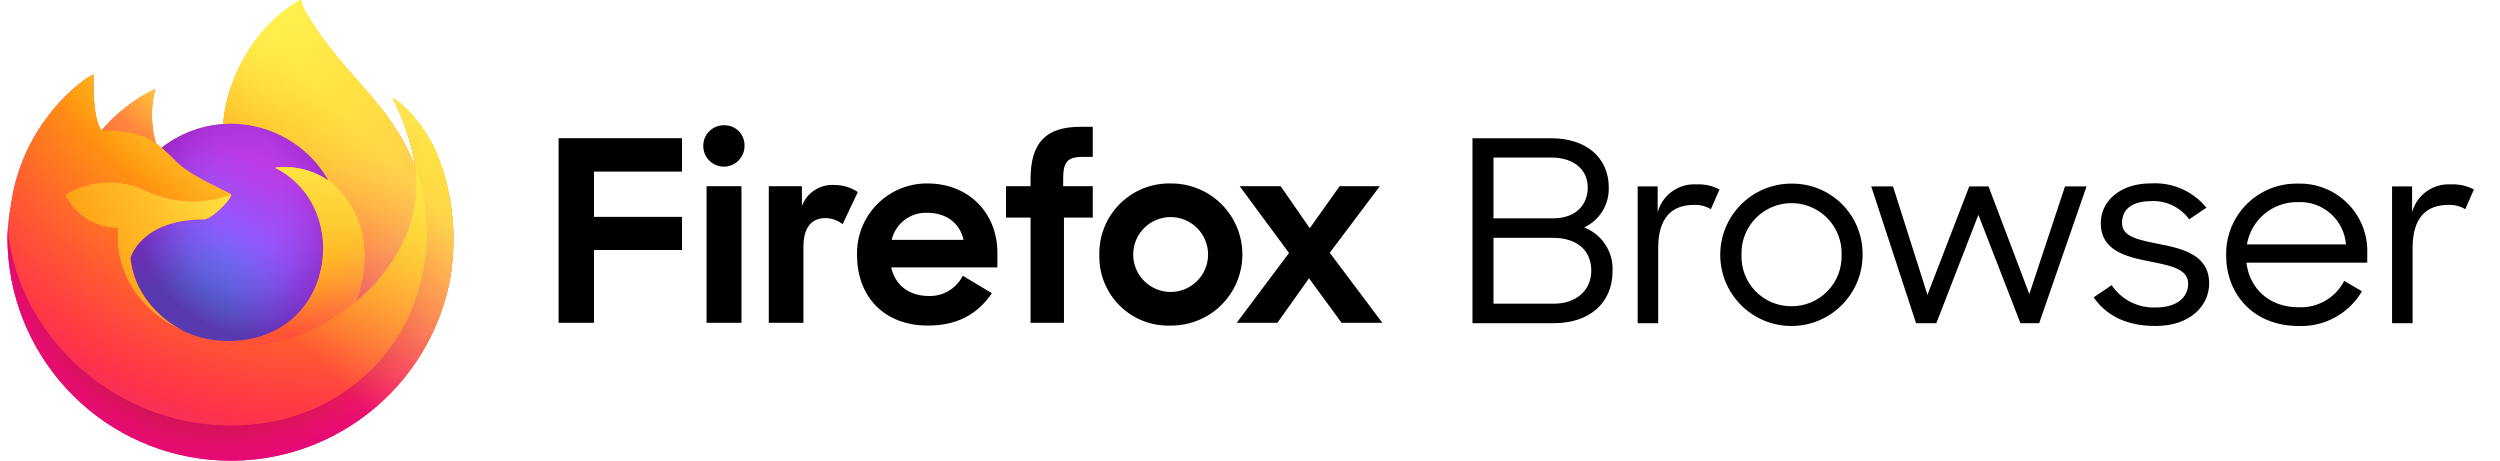
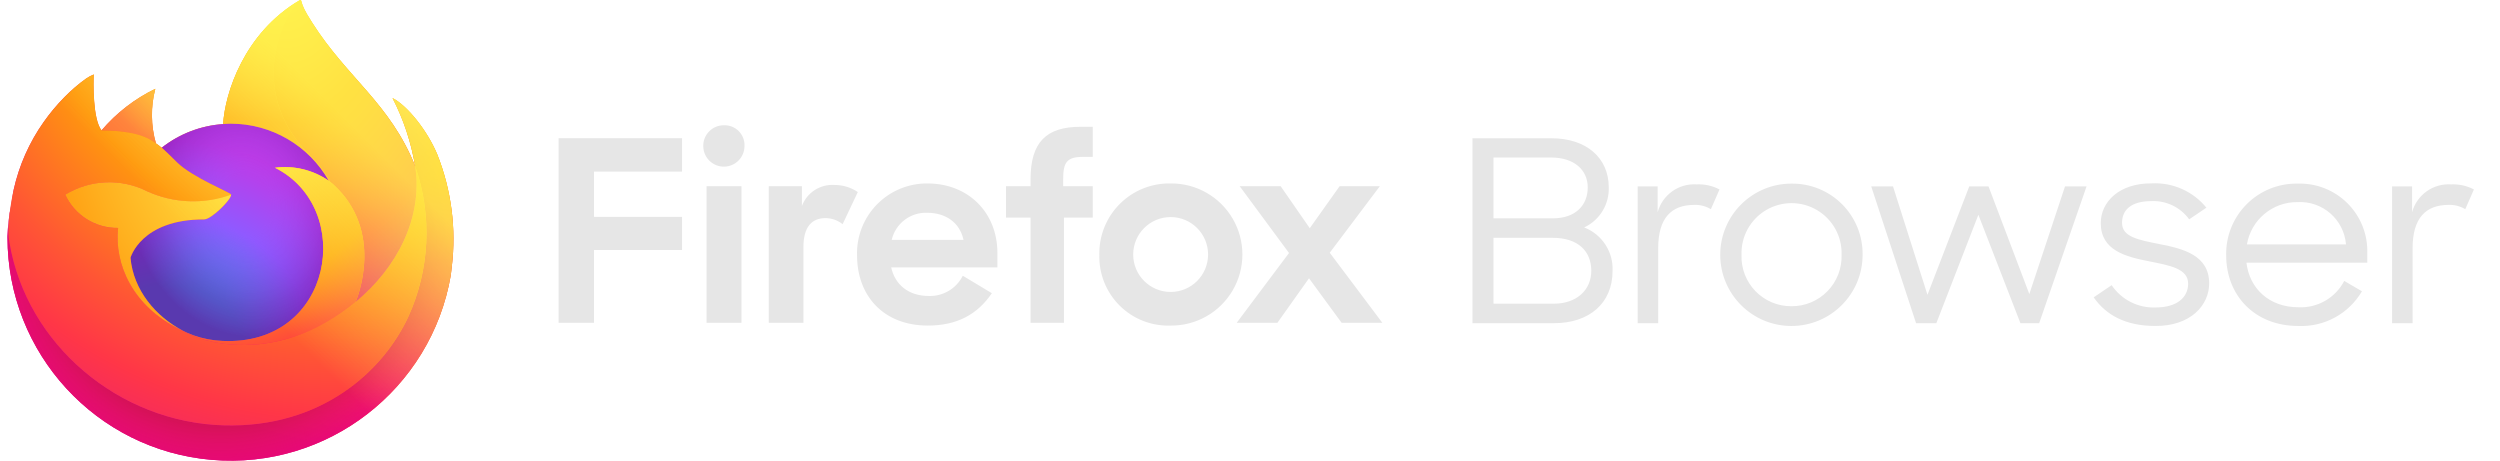
- <svg xmlns="http://www.w3.org/2000/svg" viewBox="0 0 434 80" version="1.1" id="svg4948">
-   <defs id="defs4918">
-     <linearGradient id="a" x1="70.786" y1="12.393" x2="6.447" y2="74.468" gradientUnits="userSpaceOnUse">
-       <stop offset=".048" stop-color="#fff44f" id="stop4774" />
-       <stop offset=".111" stop-color="#ffe847" id="stop4776" />
-       <stop offset=".225" stop-color="#ffc830" id="stop4778" />
-       <stop offset=".368" stop-color="#ff980e" id="stop4780" />
-       <stop offset=".401" stop-color="#ff8b16" id="stop4782" />
-       <stop offset=".462" stop-color="#ff672a" id="stop4784" />
-       <stop offset=".534" stop-color="#ff3647" id="stop4786" />
-       <stop offset=".705" stop-color="#e31587" id="stop4788" />
+ <svg xmlns="http://www.w3.org/2000/svg" version="1.1" viewBox="0 0 434 80">
+   <defs>
+     <linearGradient id="a" x1="70.786" x2="6.447" y1="12.393" y2="74.468" gradientUnits="userSpaceOnUse">
+       <stop stop-color="#fff44f" offset=".048" />
+       <stop stop-color="#ffe847" offset=".111" />
+       <stop stop-color="#ffc830" offset=".225" />
+       <stop stop-color="#ff980e" offset=".368" />
+       <stop stop-color="#ff8b16" offset=".401" />
+       <stop stop-color="#ff672a" offset=".462" />
+       <stop stop-color="#ff3647" offset=".534" />
+       <stop stop-color="#e31587" offset=".705" />
    </linearGradient>
-     <radialGradient id="b" cx="-7907.187" cy="-8515.121" r="80.797" gradientTransform="translate(7975 8524)" gradientUnits="userSpaceOnUse">
-       <stop offset=".129" stop-color="#ffbd4f" id="stop4791" />
-       <stop offset=".186" stop-color="#ffac31" id="stop4793" />
-       <stop offset=".247" stop-color="#ff9d17" id="stop4795" />
-       <stop offset=".283" stop-color="#ff980e" id="stop4797" />
-       <stop offset=".403" stop-color="#ff563b" id="stop4799" />
-       <stop offset=".467" stop-color="#ff3750" id="stop4801" />
-       <stop offset=".71" stop-color="#f5156c" id="stop4803" />
-       <stop offset=".782" stop-color="#eb0878" id="stop4805" />
-       <stop offset=".86" stop-color="#e50080" id="stop4807" />
+     <radialGradient id="b" cx="-7907.2" cy="-8515.1" r="80.797" gradientTransform="translate(7975 8524)" gradientUnits="userSpaceOnUse">
+       <stop stop-color="#ffbd4f" offset=".129" />
+       <stop stop-color="#ffac31" offset=".186" />
+       <stop stop-color="#ff9d17" offset=".247" />
+       <stop stop-color="#ff980e" offset=".283" />
+       <stop stop-color="#ff563b" offset=".403" />
+       <stop stop-color="#ff3750" offset=".467" />
+       <stop stop-color="#f5156c" offset=".71" />
+       <stop stop-color="#eb0878" offset=".782" />
+       <stop stop-color="#e50080" offset=".86" />
    </radialGradient>
-     <radialGradient id="c" cx="-7936.711" cy="-8482.089" r="80.797" gradientTransform="translate(7975 8524)" gradientUnits="userSpaceOnUse">
-       <stop offset=".3" stop-color="#960e18" id="stop4810" />
-       <stop offset=".351" stop-color="#b11927" stop-opacity=".74" id="stop4812" />
-       <stop offset=".435" stop-color="#db293d" stop-opacity=".343" id="stop4814" />
-       <stop offset=".497" stop-color="#f5334b" stop-opacity=".094" id="stop4816" />
-       <stop offset=".53" stop-color="#ff3750" stop-opacity="0" id="stop4818" />
+     <radialGradient id="c" cx="-7936.7" cy="-8482.1" r="80.797" gradientTransform="translate(7975 8524)" gradientUnits="userSpaceOnUse">
+       <stop stop-color="#960e18" offset=".3" />
+       <stop stop-color="#b11927" stop-opacity=".74" offset=".351" />
+       <stop stop-color="#db293d" stop-opacity=".343" offset=".435" />
+       <stop stop-color="#f5334b" stop-opacity=".094" offset=".497" />
+       <stop stop-color="#ff3750" stop-opacity="0" offset=".53" />
    </radialGradient>
-     <radialGradient id="d" cx="-7926.97" cy="-8533.457" r="58.534" gradientTransform="translate(7975 8524)" gradientUnits="userSpaceOnUse">
-       <stop offset=".132" stop-color="#fff44f" id="stop4821" />
-       <stop offset=".252" stop-color="#ffdc3e" id="stop4823" />
-       <stop offset=".506" stop-color="#ff9d12" id="stop4825" />
-       <stop offset=".526" stop-color="#ff980e" id="stop4827" />
+     <radialGradient id="d" cx="-7927" cy="-8533.5" r="58.534" gradientTransform="translate(7975 8524)" gradientUnits="userSpaceOnUse">
+       <stop stop-color="#fff44f" offset=".132" />
+       <stop stop-color="#ffdc3e" offset=".252" />
+       <stop stop-color="#ff9d12" offset=".506" />
+       <stop stop-color="#ff980e" offset=".526" />
    </radialGradient>
-     <radialGradient id="e" cx="-7945.648" cy="-8460.984" r="38.471" gradientTransform="translate(7975 8524)" gradientUnits="userSpaceOnUse">
-       <stop offset=".353" stop-color="#3a8ee6" id="stop4830" />
-       <stop offset=".472" stop-color="#5c79f0" id="stop4832" />
-       <stop offset=".669" stop-color="#9059ff" id="stop4834" />
-       <stop offset="1" stop-color="#c139e6" id="stop4836" />
+     <radialGradient id="e" cx="-7945.6" cy="-8461" r="38.471" gradientTransform="translate(7975 8524)" gradientUnits="userSpaceOnUse">
+       <stop stop-color="#3a8ee6" offset=".353" />
+       <stop stop-color="#5c79f0" offset=".472" />
+       <stop stop-color="#9059ff" offset=".669" />
+       <stop stop-color="#c139e6" offset="1" />
    </radialGradient>
-     <radialGradient id="f" cx="-7935.62" cy="-8491.546" r="20.397" gradientTransform="matrix(.972 -.235 .275 1.138 10091.302 7833.798)" gradientUnits="userSpaceOnUse">
-       <stop offset=".206" stop-color="#9059ff" stop-opacity="0" id="stop4839" />
-       <stop offset=".278" stop-color="#8c4ff3" stop-opacity=".064" id="stop4841" />
-       <stop offset=".747" stop-color="#7716a8" stop-opacity=".45" id="stop4843" />
-       <stop offset=".975" stop-color="#6e008b" stop-opacity=".6" id="stop4845" />
+     <radialGradient id="f" cx="-7935.6" cy="-8491.5" r="20.397" gradientTransform="matrix(.972 -.235 .275 1.138 10091 7833.8)" gradientUnits="userSpaceOnUse">
+       <stop stop-color="#9059ff" stop-opacity="0" offset=".206" />
+       <stop stop-color="#8c4ff3" stop-opacity=".064" offset=".278" />
+       <stop stop-color="#7716a8" stop-opacity=".45" offset=".747" />
+       <stop stop-color="#6e008b" stop-opacity=".6" offset=".975" />
    </radialGradient>
-     <radialGradient id="g" cx="-7937.731" cy="-8518.427" r="27.676" gradientTransform="translate(7975 8524)" gradientUnits="userSpaceOnUse">
-       <stop offset="0" stop-color="#ffe226" id="stop4848" />
-       <stop offset=".121" stop-color="#ffdb27" id="stop4850" />
-       <stop offset=".295" stop-color="#ffc82a" id="stop4852" />
-       <stop offset=".502" stop-color="#ffa930" id="stop4854" />
-       <stop offset=".732" stop-color="#ff7e37" id="stop4856" />
-       <stop offset=".792" stop-color="#ff7139" id="stop4858" />
+     <radialGradient id="g" cx="-7937.7" cy="-8518.4" r="27.676" gradientTransform="translate(7975 8524)" gradientUnits="userSpaceOnUse">
+       <stop stop-color="#ffe226" offset="0" />
+       <stop stop-color="#ffdb27" offset=".121" />
+       <stop stop-color="#ffc82a" offset=".295" />
+       <stop stop-color="#ffa930" offset=".502" />
+       <stop stop-color="#ff7e37" offset=".732" />
+       <stop stop-color="#ff7139" offset=".792" />
    </radialGradient>
-     <radialGradient id="h" cx="-7915.977" cy="-8535.981" r="118.081" gradientTransform="translate(7975 8524)" gradientUnits="userSpaceOnUse">
-       <stop offset=".113" stop-color="#fff44f" id="stop4861" />
-       <stop offset=".456" stop-color="#ff980e" id="stop4863" />
-       <stop offset=".622" stop-color="#ff5634" id="stop4865" />
-       <stop offset=".716" stop-color="#ff3647" id="stop4867" />
-       <stop offset=".904" stop-color="#e31587" id="stop4869" />
+     <radialGradient id="h" cx="-7916" cy="-8536" r="118.08" gradientTransform="translate(7975 8524)" gradientUnits="userSpaceOnUse">
+       <stop stop-color="#fff44f" offset=".113" />
+       <stop stop-color="#ff980e" offset=".456" />
+       <stop stop-color="#ff5634" offset=".622" />
+       <stop stop-color="#ff3647" offset=".716" />
+       <stop stop-color="#e31587" offset=".904" />
    </radialGradient>
-     <radialGradient id="i" cx="-7927.165" cy="-8522.859" r="86.499" gradientTransform="matrix(.105 .995 -.653 .069 -4684.004 8470.191)" gradientUnits="userSpaceOnUse">
-       <stop offset="0" stop-color="#fff44f" id="stop4872" />
-       <stop offset=".06" stop-color="#ffe847" id="stop4874" />
-       <stop offset=".168" stop-color="#ffc830" id="stop4876" />
-       <stop offset=".304" stop-color="#ff980e" id="stop4878" />
-       <stop offset=".356" stop-color="#ff8b16" id="stop4880" />
-       <stop offset=".455" stop-color="#ff672a" id="stop4882" />
-       <stop offset=".57" stop-color="#ff3647" id="stop4884" />
-       <stop offset=".737" stop-color="#e31587" id="stop4886" />
+     <radialGradient id="i" cx="-7927.2" cy="-8522.9" r="86.499" gradientTransform="matrix(.105 .995 -.653 .069 -4684 8470.2)" gradientUnits="userSpaceOnUse">
+       <stop stop-color="#fff44f" offset="0" />
+       <stop stop-color="#ffe847" offset=".06" />
+       <stop stop-color="#ffc830" offset=".168" />
+       <stop stop-color="#ff980e" offset=".304" />
+       <stop stop-color="#ff8b16" offset=".356" />
+       <stop stop-color="#ff672a" offset=".455" />
+       <stop stop-color="#ff3647" offset=".57" />
+       <stop stop-color="#e31587" offset=".737" />
    </radialGradient>
-     <radialGradient id="j" cx="-7938.383" cy="-8508.176" r="73.72" gradientTransform="translate(7975 8524)" gradientUnits="userSpaceOnUse">
-       <stop offset=".137" stop-color="#fff44f" id="stop4889" />
-       <stop offset=".48" stop-color="#ff980e" id="stop4891" />
-       <stop offset=".592" stop-color="#ff5634" id="stop4893" />
-       <stop offset=".655" stop-color="#ff3647" id="stop4895" />
-       <stop offset=".904" stop-color="#e31587" id="stop4897" />
+     <radialGradient id="j" cx="-7938.4" cy="-8508.2" r="73.72" gradientTransform="translate(7975 8524)" gradientUnits="userSpaceOnUse">
+       <stop stop-color="#fff44f" offset=".137" />
+       <stop stop-color="#ff980e" offset=".48" />
+       <stop stop-color="#ff5634" offset=".592" />
+       <stop stop-color="#ff3647" offset=".655" />
+       <stop stop-color="#e31587" offset=".904" />
    </radialGradient>
-     <radialGradient id="k" cx="-7918.923" cy="-8503.861" r="80.686" gradientTransform="translate(7975 8524)" gradientUnits="userSpaceOnUse">
-       <stop offset=".094" stop-color="#fff44f" id="stop4900" />
-       <stop offset=".231" stop-color="#ffe141" id="stop4902" />
-       <stop offset=".509" stop-color="#ffaf1e" id="stop4904" />
-       <stop offset=".626" stop-color="#ff980e" id="stop4906" />
+     <radialGradient id="k" cx="-7918.9" cy="-8503.9" r="80.686" gradientTransform="translate(7975 8524)" gradientUnits="userSpaceOnUse">
+       <stop stop-color="#fff44f" offset=".094" />
+       <stop stop-color="#ffe141" offset=".231" />
+       <stop stop-color="#ffaf1e" offset=".509" />
+       <stop stop-color="#ff980e" offset=".626" />
    </radialGradient>
-     <linearGradient id="l" x1="70.013" y1="12.061" x2="15.267" y2="66.806" gradientUnits="userSpaceOnUse">
-       <stop offset=".167" stop-color="#fff44f" stop-opacity=".8" id="stop4909" />
-       <stop offset=".266" stop-color="#fff44f" stop-opacity=".634" id="stop4911" />
-       <stop offset=".489" stop-color="#fff44f" stop-opacity=".217" id="stop4913" />
-       <stop offset=".6" stop-color="#fff44f" stop-opacity="0" id="stop4915" />
+     <linearGradient id="l" x1="70.013" x2="15.267" y1="12.061" y2="66.806" gradientUnits="userSpaceOnUse">
+       <stop stop-color="#fff44f" stop-opacity=".8" offset=".167" />
+       <stop stop-color="#fff44f" stop-opacity=".634" offset=".266" />
+       <stop stop-color="#fff44f" stop-opacity=".217" offset=".489" />
+       <stop stop-color="#fff44f" stop-opacity="0" offset=".6" />
    </linearGradient>
  </defs>
-   <path d="M75.916 26.831c-1.684-4.052-5.1-8.427-7.775-9.81a40.266 40.266 0 0 1 3.925 11.764l.007.065C67.691 17.925 60.26 13.52 54.191 3.928c-.307-.485-.614-.971-.913-1.484-.171-.293-.308-.557-.427-.8a7.053 7.053 0 0 1-.578-1.535.1.1 0 0 0-.088-.1.138.138 0 0 0-.073 0c-.005 0-.013.009-.019.011s-.019.011-.028.015l.015-.026c-9.735 5.7-13.038 16.252-13.342 21.53a19.387 19.387 0 0 0-10.666 4.111 11.587 11.587 0 0 0-1-.758 17.968 17.968 0 0 1-.109-9.473 28.705 28.705 0 0 0-9.329 7.21h-.018c-1.536-1.947-1.428-8.367-1.34-9.708a6.928 6.928 0 0 0-1.294.687 28.225 28.225 0 0 0-3.788 3.245A33.845 33.845 0 0 0 7.571 21.2v.006-.007a32.733 32.733 0 0 0-5.2 11.743l-.052.256c-.073.341-.336 2.049-.381 2.42 0 .029-.006.056-.009.085a36.937 36.937 0 0 0-.629 5.343v.2A38.759 38.759 0 0 0 78.254 47.8c.065-.5.118-.995.176-1.5a39.857 39.857 0 0 0-2.514-19.469zm-44.67 30.338c.181.087.351.181.537.264l.027.017q-.282-.135-.564-.281zm8.878-23.376zm31.952-4.934v-.037l.007.041z" fill="url(#a)" id="path4920" />
-   <path d="M75.916 26.831c-1.684-4.052-5.1-8.427-7.775-9.81a40.266 40.266 0 0 1 3.925 11.764v.037l.007.041a35.1 35.1 0 0 1-1.206 26.158c-4.442 9.531-15.194 19.3-32.024 18.825-18.185-.515-34.2-14.009-37.194-31.683-.545-2.787 0-4.2.274-6.465a28.876 28.876 0 0 0-.623 5.348v.2A38.759 38.759 0 0 0 78.254 47.8c.065-.5.118-.995.176-1.5a39.857 39.857 0 0 0-2.514-19.469z" fill="url(#b)" id="path4922" />
-   <path d="M75.916 26.831c-1.684-4.052-5.1-8.427-7.775-9.81a40.266 40.266 0 0 1 3.925 11.764v.037l.007.041a35.1 35.1 0 0 1-1.206 26.158c-4.442 9.531-15.194 19.3-32.024 18.825-18.185-.515-34.2-14.009-37.194-31.683-.545-2.787 0-4.2.274-6.465a28.876 28.876 0 0 0-.623 5.348v.2A38.759 38.759 0 0 0 78.254 47.8c.065-.5.118-.995.176-1.5a39.857 39.857 0 0 0-2.514-19.469z" fill="url(#c)" id="path4924" />
-   <path d="M57.082 31.387c.084.059.162.118.241.177a21.1 21.1 0 0 0-3.6-4.695C41.677 14.821 50.566.746 52.065.031l.015-.022c-9.735 5.7-13.038 16.252-13.342 21.53.452-.031.9-.069 1.362-.069a19.56 19.56 0 0 1 16.982 9.917z" fill="url(#d)" id="path4926" />
-   <path d="M40.125 33.793c-.064.964-3.47 4.289-4.661 4.289-11.021 0-12.81 6.667-12.81 6.667.488 5.614 4.4 10.238 9.129 12.684.216.112.435.213.654.312q.569.252 1.138.466a17.235 17.235 0 0 0 5.043.973c19.317.906 23.059-23.1 9.119-30.066a13.38 13.38 0 0 1 9.345 2.269A19.56 19.56 0 0 0 40.1 21.47c-.46 0-.91.038-1.362.069a19.387 19.387 0 0 0-10.666 4.111c.591.5 1.258 1.168 2.663 2.553 2.63 2.591 9.375 5.275 9.39 5.59z" fill="url(#e)" id="path4928" />
-   <path d="M40.125 33.793c-.064.964-3.47 4.289-4.661 4.289-11.021 0-12.81 6.667-12.81 6.667.488 5.614 4.4 10.238 9.129 12.684.216.112.435.213.654.312q.569.252 1.138.466a17.235 17.235 0 0 0 5.043.973c19.317.906 23.059-23.1 9.119-30.066a13.38 13.38 0 0 1 9.345 2.269A19.56 19.56 0 0 0 40.1 21.47c-.46 0-.91.038-1.362.069a19.387 19.387 0 0 0-10.666 4.111c.591.5 1.258 1.168 2.663 2.553 2.63 2.591 9.375 5.275 9.39 5.59z" fill="url(#f)" id="path4930" />
-   <path d="M26.265 24.361c.314.2.573.374.8.531a17.968 17.968 0 0 1-.109-9.473 28.705 28.705 0 0 0-9.329 7.21c.189-.005 5.811-.106 8.638 1.732z" fill="url(#g)" id="path4932" />
-   <path d="M1.654 42.163c2.991 17.674 19.009 31.168 37.194 31.683 16.83.476 27.582-9.294 32.024-18.825a35.1 35.1 0 0 0 1.206-26.158v-.037c0-.029-.006-.046 0-.037l.007.065c1.375 8.977-3.191 17.674-10.329 23.555l-.022.05c-13.908 11.327-27.218 6.834-29.912 5q-.282-.135-.564-.281c-8.109-3.876-11.459-11.264-10.741-17.6a9.953 9.953 0 0 1-9.181-5.775 14.618 14.618 0 0 1 14.249-.572 19.3 19.3 0 0 0 14.552.572c-.015-.315-6.76-3-9.39-5.59-1.405-1.385-2.072-2.052-2.663-2.553a11.587 11.587 0 0 0-1-.758c-.23-.157-.489-.327-.8-.531-2.827-1.838-8.449-1.737-8.635-1.732h-.018c-1.536-1.947-1.428-8.367-1.34-9.708a6.928 6.928 0 0 0-1.294.687 28.225 28.225 0 0 0-3.788 3.245A33.845 33.845 0 0 0 7.571 21.2v.006-.007a32.733 32.733 0 0 0-5.2 11.743c-.019.079-1.396 6.099-.717 9.221z" fill="url(#h)" id="path4934" />
-   <path d="M53.725 26.869a21.1 21.1 0 0 1 3.6 4.7c.213.161.412.321.581.476 8.787 8.1 4.183 19.55 3.84 20.365 7.138-5.881 11.7-14.578 10.329-23.555C67.691 17.925 60.26 13.52 54.191 3.928c-.307-.485-.614-.971-.913-1.484-.171-.293-.308-.557-.427-.8a7.053 7.053 0 0 1-.578-1.535.1.1 0 0 0-.088-.1.138.138 0 0 0-.073 0c-.005 0-.013.009-.019.011s-.019.011-.028.015c-1.499.711-10.388 14.786 1.66 26.834z" fill="url(#i)" id="path4936" />
-   <path d="M57.9 32.04c-.169-.155-.368-.315-.581-.476-.079-.059-.157-.118-.241-.177a13.38 13.38 0 0 0-9.345-2.269c13.94 6.97 10.2 30.972-9.119 30.066a17.235 17.235 0 0 1-5.043-.973q-.569-.213-1.138-.466c-.219-.1-.438-.2-.654-.312l.027.017c2.694 1.839 16 6.332 29.912-5l.022-.05c.347-.81 4.951-12.263-3.84-20.36z" fill="url(#j)" id="path4938" />
-   <path d="M22.654 44.749s1.789-6.667 12.81-6.667c1.191 0 4.6-3.325 4.661-4.289a19.3 19.3 0 0 1-14.552-.572 14.618 14.618 0 0 0-14.249.572 9.953 9.953 0 0 0 9.181 5.775c-.718 6.337 2.632 13.725 10.741 17.6.181.087.351.181.537.264-4.733-2.445-8.641-7.069-9.129-12.683z" fill="url(#k)" id="path4940" />
-   <path d="M75.916 26.831c-1.684-4.052-5.1-8.427-7.775-9.81a40.266 40.266 0 0 1 3.925 11.764l.007.065C67.691 17.925 60.26 13.52 54.191 3.928c-.307-.485-.614-.971-.913-1.484-.171-.293-.308-.557-.427-.8a7.053 7.053 0 0 1-.578-1.535.1.1 0 0 0-.088-.1.138.138 0 0 0-.073 0c-.005 0-.013.009-.019.011s-.019.011-.028.015l.015-.026c-9.735 5.7-13.038 16.252-13.342 21.53.452-.031.9-.069 1.362-.069a19.56 19.56 0 0 1 16.982 9.917 13.38 13.38 0 0 0-9.345-2.269c13.94 6.97 10.2 30.972-9.119 30.066a17.235 17.235 0 0 1-5.043-.973q-.569-.213-1.138-.466c-.219-.1-.438-.2-.654-.312l.027.017q-.282-.135-.564-.281c.181.087.351.181.537.264-4.733-2.446-8.641-7.07-9.129-12.684 0 0 1.789-6.667 12.81-6.667 1.191 0 4.6-3.325 4.661-4.289-.015-.315-6.76-3-9.39-5.59-1.405-1.385-2.072-2.052-2.663-2.553a11.587 11.587 0 0 0-1-.758 17.968 17.968 0 0 1-.109-9.473 28.705 28.705 0 0 0-9.329 7.21h-.018c-1.536-1.947-1.428-8.367-1.34-9.708a6.928 6.928 0 0 0-1.294.687 28.225 28.225 0 0 0-3.788 3.245A33.845 33.845 0 0 0 7.571 21.2v.006-.007a32.733 32.733 0 0 0-5.2 11.743l-.052.256c-.073.341-.4 2.073-.447 2.445 0 .028 0-.029 0 0a45.094 45.094 0 0 0-.572 5.403v.2A38.759 38.759 0 0 0 78.254 47.8c.065-.5.118-.995.176-1.5a39.857 39.857 0 0 0-2.514-19.469zm-3.845 1.991l.007.041z" fill="url(#l)" id="path4942" />
-   <path d="M96.972 23.986H118.4v5.8h-15.28v7.859h15.28v5.752h-15.28v12.642h-6.148zm28.716-2.239a3.447 3.447 0 0 1 3.557 3.6 3.579 3.579 0 0 1-7.157.088 3.555 3.555 0 0 1 3.6-3.688zm-3.03 10.581h6.06v23.711h-6.06zm23.623 6.587a4.894 4.894 0 0 0-2.942-1.054c-2.459 0-3.864 1.581-3.864 5.049v13.129h-6.015V32.328h5.752v3.425a5.649 5.649 0 0 1 5.664-3.644 7.191 7.191 0 0 1 4.04 1.229zm2.5 5.4a12.13 12.13 0 0 1 12.206-12.47c7.113 0 12.163 5.05 12.163 12.075v2.5h-18.439c.659 2.986 2.986 4.962 6.543 4.962a6.357 6.357 0 0 0 5.884-3.513l5.049 3.03c-2.5 3.688-6.059 5.62-11.109 5.62-7.684.003-12.294-5.134-12.294-12.204zm6.015-2.678h12.47c-.658-3.03-3.117-4.7-6.323-4.7a6.09 6.09 0 0 0-6.143 4.7zm19.847-9.309h4.259v-1.185c0-6.455 2.722-9.133 8.694-9.133h2.107v5.225h-1.712c-2.81 0-3.425.966-3.425 3.908v1.185h5.137v5.445h-5v18.266h-5.8V37.773h-4.259zm16.2 11.856a12.14 12.14 0 0 1 12.387-12.339 12.339 12.339 0 1 1 0 24.677 11.96 11.96 0 0 1-12.382-12.338zm18.88 0a6.5 6.5 0 1 0-13 0 6.5 6.5 0 1 0 13 0zm14.051-.264l-8.562-11.592h7.113l5.05 7.289 5.181-7.289h6.981l-8.694 11.548 9.133 12.163h-7.069l-5.664-7.728-5.489 7.728h-7.064z" fill="context-fill #20123a" id="path4944" />
-   <path d="M275.015 39.484a7.41 7.41 0 0 0 4.266-6.948c0-5.189-3.958-8.532-9.939-8.532h-13.721v32.1h14.161c6.068 0 10.158-3.43 10.158-9.059a7.711 7.711 0 0 0-4.925-7.561zm-15.744-12.137H269.3c3.913 0 6.332 2.111 6.332 5.189s-2.11 5.365-6.024 5.365h-10.337zm10.467 25.374h-10.467V41.287h10.291c4.4 0 6.685 2.331 6.685 5.717 0 3.342-2.547 5.717-6.509 5.717zm18.032-15.876V32.36h-3.47v23.747h3.563V43.09c0-5.233 2.286-7.52 6.244-7.52a5.2 5.2 0 0 1 2.9.748l1.5-3.43a7.758 7.758 0 0 0-3.958-.88 6.576 6.576 0 0 0-6.779 4.837zm23.22-4.969a12.357 12.357 0 1 0 12.357 12.358 12.193 12.193 0 0 0-12.357-12.358zm0 21.285a8.607 8.607 0 0 1-8.663-8.927 8.69 8.69 0 1 1 17.371 0 8.642 8.642 0 0 1-8.708 8.927zm41.3-2.112l-7.084-18.689h-3.342l-7.256 18.821-5.981-18.821h-3.782l7.784 23.747h3.518l7.3-18.821 7.3 18.821H354l8.224-23.747h-3.738zm22.649-8.663c-3.694-.747-6.553-1.231-6.553-3.693 0-2.2 1.5-3.782 5.146-3.782a7.666 7.666 0 0 1 6.509 3.166l2.99-2.023a11.479 11.479 0 0 0-9.5-4.221c-5.629-.044-8.839 3.209-8.839 6.9 0 4.749 4.353 5.848 8.443 6.639 3.474.705 6.728 1.232 6.728 3.871 0 2.375-1.935 4.133-5.629 4.133a8.771 8.771 0 0 1-7.651-3.87l-3.123 2.112c2.111 3.034 5.5 4.968 10.686 4.968 6.2.044 9.367-3.649 9.367-7.387-.002-4.877-4.487-6.021-8.577-6.813zm23.925-10.51a12.18 12.18 0 0 0-12.4 12.446c0 6.948 4.925 12.268 12.533 12.268a12.2 12.2 0 0 0 11.038-6.024l-3.078-1.8a8.489 8.489 0 0 1-7.96 4.573c-5.013 0-8.488-3.21-9.015-7.739h20.977v-1.631a11.714 11.714 0 0 0-12.098-12.093zm-8.8 10.554a8.821 8.821 0 0 1 8.8-7.344 8 8 0 0 1 8.4 7.344zm35.447-10.422a6.575 6.575 0 0 0-6.772 4.837V32.36h-3.475v23.747h3.563V43.09c0-5.233 2.286-7.52 6.244-7.52a5.2 5.2 0 0 1 2.9.748l1.5-3.43a7.754 7.754 0 0 0-3.958-.88z" fill="context-fill #20123a" id="path4946" />
+   <path d="M75.916 26.831c-1.684-4.052-5.1-8.427-7.775-9.81a40.266 40.266 0 0 1 3.925 11.764l.007.065C67.691 17.925 60.26 13.52 54.191 3.928c-.307-.485-.614-.971-.913-1.484-.171-.293-.308-.557-.427-.8a7.053 7.053 0 0 1-.578-1.535.1.1 0 0 0-.088-.1.138.138 0 0 0-.073 0c-.005 0-.013.009-.019.011s-.019.011-.028.015l.015-.026c-9.735 5.7-13.038 16.252-13.342 21.53a19.387 19.387 0 0 0-10.666 4.111 11.587 11.587 0 0 0-1-.758 17.968 17.968 0 0 1-.109-9.473 28.705 28.705 0 0 0-9.329 7.21h-.018c-1.536-1.947-1.428-8.367-1.34-9.708a6.928 6.928 0 0 0-1.294.687 28.225 28.225 0 0 0-3.788 3.245A33.845 33.845 0 0 0 7.571 21.2v.006-.007a32.733 32.733 0 0 0-5.2 11.743l-.052.256c-.073.341-.336 2.049-.381 2.42 0 .029-.006.056-.009.085a36.937 36.937 0 0 0-.629 5.343v.2A38.759 38.759 0 0 0 78.254 47.8c.065-.5.118-.995.176-1.5a39.857 39.857 0 0 0-2.514-19.469zm-44.67 30.338c.181.087.351.181.537.264l.027.017q-.282-.135-.564-.281zm8.878-23.376zm31.952-4.934v-.037l.007.041z" fill="url(#a)" />
+   <path d="M75.916 26.831c-1.684-4.052-5.1-8.427-7.775-9.81a40.266 40.266 0 0 1 3.925 11.764v.037l.007.041a35.1 35.1 0 0 1-1.206 26.158c-4.442 9.531-15.194 19.3-32.024 18.825-18.185-.515-34.2-14.009-37.194-31.683-.545-2.787 0-4.2.274-6.465a28.876 28.876 0 0 0-.623 5.348v.2A38.759 38.759 0 0 0 78.254 47.8c.065-.5.118-.995.176-1.5a39.857 39.857 0 0 0-2.514-19.469z" fill="url(#b)" />
+   <path d="M75.916 26.831c-1.684-4.052-5.1-8.427-7.775-9.81a40.266 40.266 0 0 1 3.925 11.764v.037l.007.041a35.1 35.1 0 0 1-1.206 26.158c-4.442 9.531-15.194 19.3-32.024 18.825-18.185-.515-34.2-14.009-37.194-31.683-.545-2.787 0-4.2.274-6.465a28.876 28.876 0 0 0-.623 5.348v.2A38.759 38.759 0 0 0 78.254 47.8c.065-.5.118-.995.176-1.5a39.857 39.857 0 0 0-2.514-19.469z" fill="url(#c)" />
+   <path d="M57.082 31.387c.084.059.162.118.241.177a21.1 21.1 0 0 0-3.6-4.695C41.677 14.821 50.566.746 52.065.031l.015-.022c-9.735 5.7-13.038 16.252-13.342 21.53.452-.031.9-.069 1.362-.069a19.56 19.56 0 0 1 16.982 9.917z" fill="url(#d)" />
+   <path d="M40.125 33.793c-.064.964-3.47 4.289-4.661 4.289-11.021 0-12.81 6.667-12.81 6.667.488 5.614 4.4 10.238 9.129 12.684.216.112.435.213.654.312q.569.252 1.138.466a17.235 17.235 0 0 0 5.043.973c19.317.906 23.059-23.1 9.119-30.066a13.38 13.38 0 0 1 9.345 2.269A19.56 19.56 0 0 0 40.1 21.47c-.46 0-.91.038-1.362.069a19.387 19.387 0 0 0-10.666 4.111c.591.5 1.258 1.168 2.663 2.553 2.63 2.591 9.375 5.275 9.39 5.59z" fill="url(#e)" />
+   <path d="M40.125 33.793c-.064.964-3.47 4.289-4.661 4.289-11.021 0-12.81 6.667-12.81 6.667.488 5.614 4.4 10.238 9.129 12.684.216.112.435.213.654.312q.569.252 1.138.466a17.235 17.235 0 0 0 5.043.973c19.317.906 23.059-23.1 9.119-30.066a13.38 13.38 0 0 1 9.345 2.269A19.56 19.56 0 0 0 40.1 21.47c-.46 0-.91.038-1.362.069a19.387 19.387 0 0 0-10.666 4.111c.591.5 1.258 1.168 2.663 2.553 2.63 2.591 9.375 5.275 9.39 5.59z" fill="url(#f)" />
+   <path d="M26.265 24.361c.314.2.573.374.8.531a17.968 17.968 0 0 1-.109-9.473 28.705 28.705 0 0 0-9.329 7.21c.189-.005 5.811-.106 8.638 1.732z" fill="url(#g)" />
+   <path d="M1.654 42.163c2.991 17.674 19.009 31.168 37.194 31.683 16.83.476 27.582-9.294 32.024-18.825a35.1 35.1 0 0 0 1.206-26.158v-.037c0-.029-.006-.046 0-.037l.007.065c1.375 8.977-3.191 17.674-10.329 23.555l-.022.05c-13.908 11.327-27.218 6.834-29.912 5q-.282-.135-.564-.281c-8.109-3.876-11.459-11.264-10.741-17.6a9.953 9.953 0 0 1-9.181-5.775 14.618 14.618 0 0 1 14.249-.572 19.3 19.3 0 0 0 14.552.572c-.015-.315-6.76-3-9.39-5.59-1.405-1.385-2.072-2.052-2.663-2.553a11.587 11.587 0 0 0-1-.758c-.23-.157-.489-.327-.8-.531-2.827-1.838-8.449-1.737-8.635-1.732h-.018c-1.536-1.947-1.428-8.367-1.34-9.708a6.928 6.928 0 0 0-1.294.687 28.225 28.225 0 0 0-3.788 3.245A33.845 33.845 0 0 0 7.571 21.2v.006-.007a32.733 32.733 0 0 0-5.2 11.743c-.019.079-1.396 6.099-.717 9.221z" fill="url(#h)" />
+   <path d="M53.725 26.869a21.1 21.1 0 0 1 3.6 4.7c.213.161.412.321.581.476 8.787 8.1 4.183 19.55 3.84 20.365 7.138-5.881 11.7-14.578 10.329-23.555C67.691 17.925 60.26 13.52 54.191 3.928c-.307-.485-.614-.971-.913-1.484-.171-.293-.308-.557-.427-.8a7.053 7.053 0 0 1-.578-1.535.1.1 0 0 0-.088-.1.138.138 0 0 0-.073 0c-.005 0-.013.009-.019.011s-.019.011-.028.015c-1.499.711-10.388 14.786 1.66 26.834z" fill="url(#i)" />
+   <path d="M57.9 32.04c-.169-.155-.368-.315-.581-.476-.079-.059-.157-.118-.241-.177a13.38 13.38 0 0 0-9.345-2.269c13.94 6.97 10.2 30.972-9.119 30.066a17.235 17.235 0 0 1-5.043-.973q-.569-.213-1.138-.466c-.219-.1-.438-.2-.654-.312l.027.017c2.694 1.839 16 6.332 29.912-5l.022-.05c.347-.81 4.951-12.263-3.84-20.36z" fill="url(#j)" />
+   <path d="M22.654 44.749s1.789-6.667 12.81-6.667c1.191 0 4.6-3.325 4.661-4.289a19.3 19.3 0 0 1-14.552-.572 14.618 14.618 0 0 0-14.249.572 9.953 9.953 0 0 0 9.181 5.775c-.718 6.337 2.632 13.725 10.741 17.6.181.087.351.181.537.264-4.733-2.445-8.641-7.069-9.129-12.683z" fill="url(#k)" />
+   <path d="M75.916 26.831c-1.684-4.052-5.1-8.427-7.775-9.81a40.266 40.266 0 0 1 3.925 11.764l.007.065C67.691 17.925 60.26 13.52 54.191 3.928c-.307-.485-.614-.971-.913-1.484-.171-.293-.308-.557-.427-.8a7.053 7.053 0 0 1-.578-1.535.1.1 0 0 0-.088-.1.138.138 0 0 0-.073 0c-.005 0-.013.009-.019.011s-.019.011-.028.015l.015-.026c-9.735 5.7-13.038 16.252-13.342 21.53.452-.031.9-.069 1.362-.069a19.56 19.56 0 0 1 16.982 9.917 13.38 13.38 0 0 0-9.345-2.269c13.94 6.97 10.2 30.972-9.119 30.066a17.235 17.235 0 0 1-5.043-.973q-.569-.213-1.138-.466c-.219-.1-.438-.2-.654-.312l.027.017q-.282-.135-.564-.281c.181.087.351.181.537.264-4.733-2.446-8.641-7.07-9.129-12.684 0 0 1.789-6.667 12.81-6.667 1.191 0 4.6-3.325 4.661-4.289-.015-.315-6.76-3-9.39-5.59-1.405-1.385-2.072-2.052-2.663-2.553a11.587 11.587 0 0 0-1-.758 17.968 17.968 0 0 1-.109-9.473 28.705 28.705 0 0 0-9.329 7.21h-.018c-1.536-1.947-1.428-8.367-1.34-9.708a6.928 6.928 0 0 0-1.294.687 28.225 28.225 0 0 0-3.788 3.245A33.845 33.845 0 0 0 7.571 21.2v.006-.007a32.733 32.733 0 0 0-5.2 11.743l-.052.256c-.073.341-.4 2.073-.447 2.445 0 .028 0-.029 0 0a45.094 45.094 0 0 0-.572 5.403v.2A38.759 38.759 0 0 0 78.254 47.8c.065-.5.118-.995.176-1.5a39.857 39.857 0 0 0-2.514-19.469zm-3.845 1.991l.007.041z" fill="url(#l)" />
+   <path d="M96.972 23.986H118.4v5.8h-15.28v7.859h15.28v5.752h-15.28v12.642h-6.148zm28.716-2.239a3.447 3.447 0 0 1 3.557 3.6 3.579 3.579 0 0 1-7.157.088 3.555 3.555 0 0 1 3.6-3.688zm-3.03 10.581h6.06v23.711h-6.06zm23.623 6.587a4.894 4.894 0 0 0-2.942-1.054c-2.459 0-3.864 1.581-3.864 5.049v13.129h-6.015V32.328h5.752v3.425a5.649 5.649 0 0 1 5.664-3.644 7.191 7.191 0 0 1 4.04 1.229zm2.5 5.4a12.13 12.13 0 0 1 12.206-12.47c7.113 0 12.163 5.05 12.163 12.075v2.5h-18.439c.659 2.986 2.986 4.962 6.543 4.962a6.357 6.357 0 0 0 5.884-3.513l5.049 3.03c-2.5 3.688-6.059 5.62-11.109 5.62-7.684.003-12.294-5.134-12.294-12.204zm6.015-2.678h12.47c-.658-3.03-3.117-4.7-6.323-4.7a6.09 6.09 0 0 0-6.143 4.7zm19.847-9.309h4.259v-1.185c0-6.455 2.722-9.133 8.694-9.133h2.107v5.225h-1.712c-2.81 0-3.425.966-3.425 3.908v1.185h5.137v5.445h-5v18.266h-5.8V37.773h-4.259zm16.2 11.856a12.14 12.14 0 0 1 12.387-12.339 12.339 12.339 0 1 1 0 24.677 11.96 11.96 0 0 1-12.382-12.338zm18.88 0a6.5 6.5 0 1 0-13 0 6.5 6.5 0 1 0 13 0zm14.051-.264l-8.562-11.592h7.113l5.05 7.289 5.181-7.289h6.981l-8.694 11.548 9.133 12.163h-7.069l-5.664-7.728-5.489 7.728h-7.064z" fill="context-fill #20123a" style="fill:#e6e6e6" />
+   <path d="M275.015 39.484a7.41 7.41 0 0 0 4.266-6.948c0-5.189-3.958-8.532-9.939-8.532h-13.721v32.1h14.161c6.068 0 10.158-3.43 10.158-9.059a7.711 7.711 0 0 0-4.925-7.561zm-15.744-12.137H269.3c3.913 0 6.332 2.111 6.332 5.189s-2.11 5.365-6.024 5.365h-10.337zm10.467 25.374h-10.467V41.287h10.291c4.4 0 6.685 2.331 6.685 5.717 0 3.342-2.547 5.717-6.509 5.717zm18.032-15.876V32.36h-3.47v23.747h3.563V43.09c0-5.233 2.286-7.52 6.244-7.52a5.2 5.2 0 0 1 2.9.748l1.5-3.43a7.758 7.758 0 0 0-3.958-.88 6.576 6.576 0 0 0-6.779 4.837zm23.22-4.969a12.357 12.357 0 1 0 12.357 12.358 12.193 12.193 0 0 0-12.357-12.358zm0 21.285a8.607 8.607 0 0 1-8.663-8.927 8.69 8.69 0 1 1 17.371 0 8.642 8.642 0 0 1-8.708 8.927zm41.3-2.112l-7.084-18.689h-3.342l-7.256 18.821-5.981-18.821h-3.782l7.784 23.747h3.518l7.3-18.821 7.3 18.821H354l8.224-23.747h-3.738zm22.649-8.663c-3.694-.747-6.553-1.231-6.553-3.693 0-2.2 1.5-3.782 5.146-3.782a7.666 7.666 0 0 1 6.509 3.166l2.99-2.023a11.479 11.479 0 0 0-9.5-4.221c-5.629-.044-8.839 3.209-8.839 6.9 0 4.749 4.353 5.848 8.443 6.639 3.474.705 6.728 1.232 6.728 3.871 0 2.375-1.935 4.133-5.629 4.133a8.771 8.771 0 0 1-7.651-3.87l-3.123 2.112c2.111 3.034 5.5 4.968 10.686 4.968 6.2.044 9.367-3.649 9.367-7.387-.002-4.877-4.487-6.021-8.577-6.813zm23.925-10.51a12.18 12.18 0 0 0-12.4 12.446c0 6.948 4.925 12.268 12.533 12.268a12.2 12.2 0 0 0 11.038-6.024l-3.078-1.8a8.489 8.489 0 0 1-7.96 4.573c-5.013 0-8.488-3.21-9.015-7.739h20.977v-1.631a11.714 11.714 0 0 0-12.098-12.093zm-8.8 10.554a8.821 8.821 0 0 1 8.8-7.344 8 8 0 0 1 8.4 7.344zm35.447-10.422a6.575 6.575 0 0 0-6.772 4.837V32.36h-3.475v23.747h3.563V43.09c0-5.233 2.286-7.52 6.244-7.52a5.2 5.2 0 0 1 2.9.748l1.5-3.43a7.754 7.754 0 0 0-3.958-.88z" fill="context-fill #20123a" style="fill:#e6e6e6" />
</svg>
